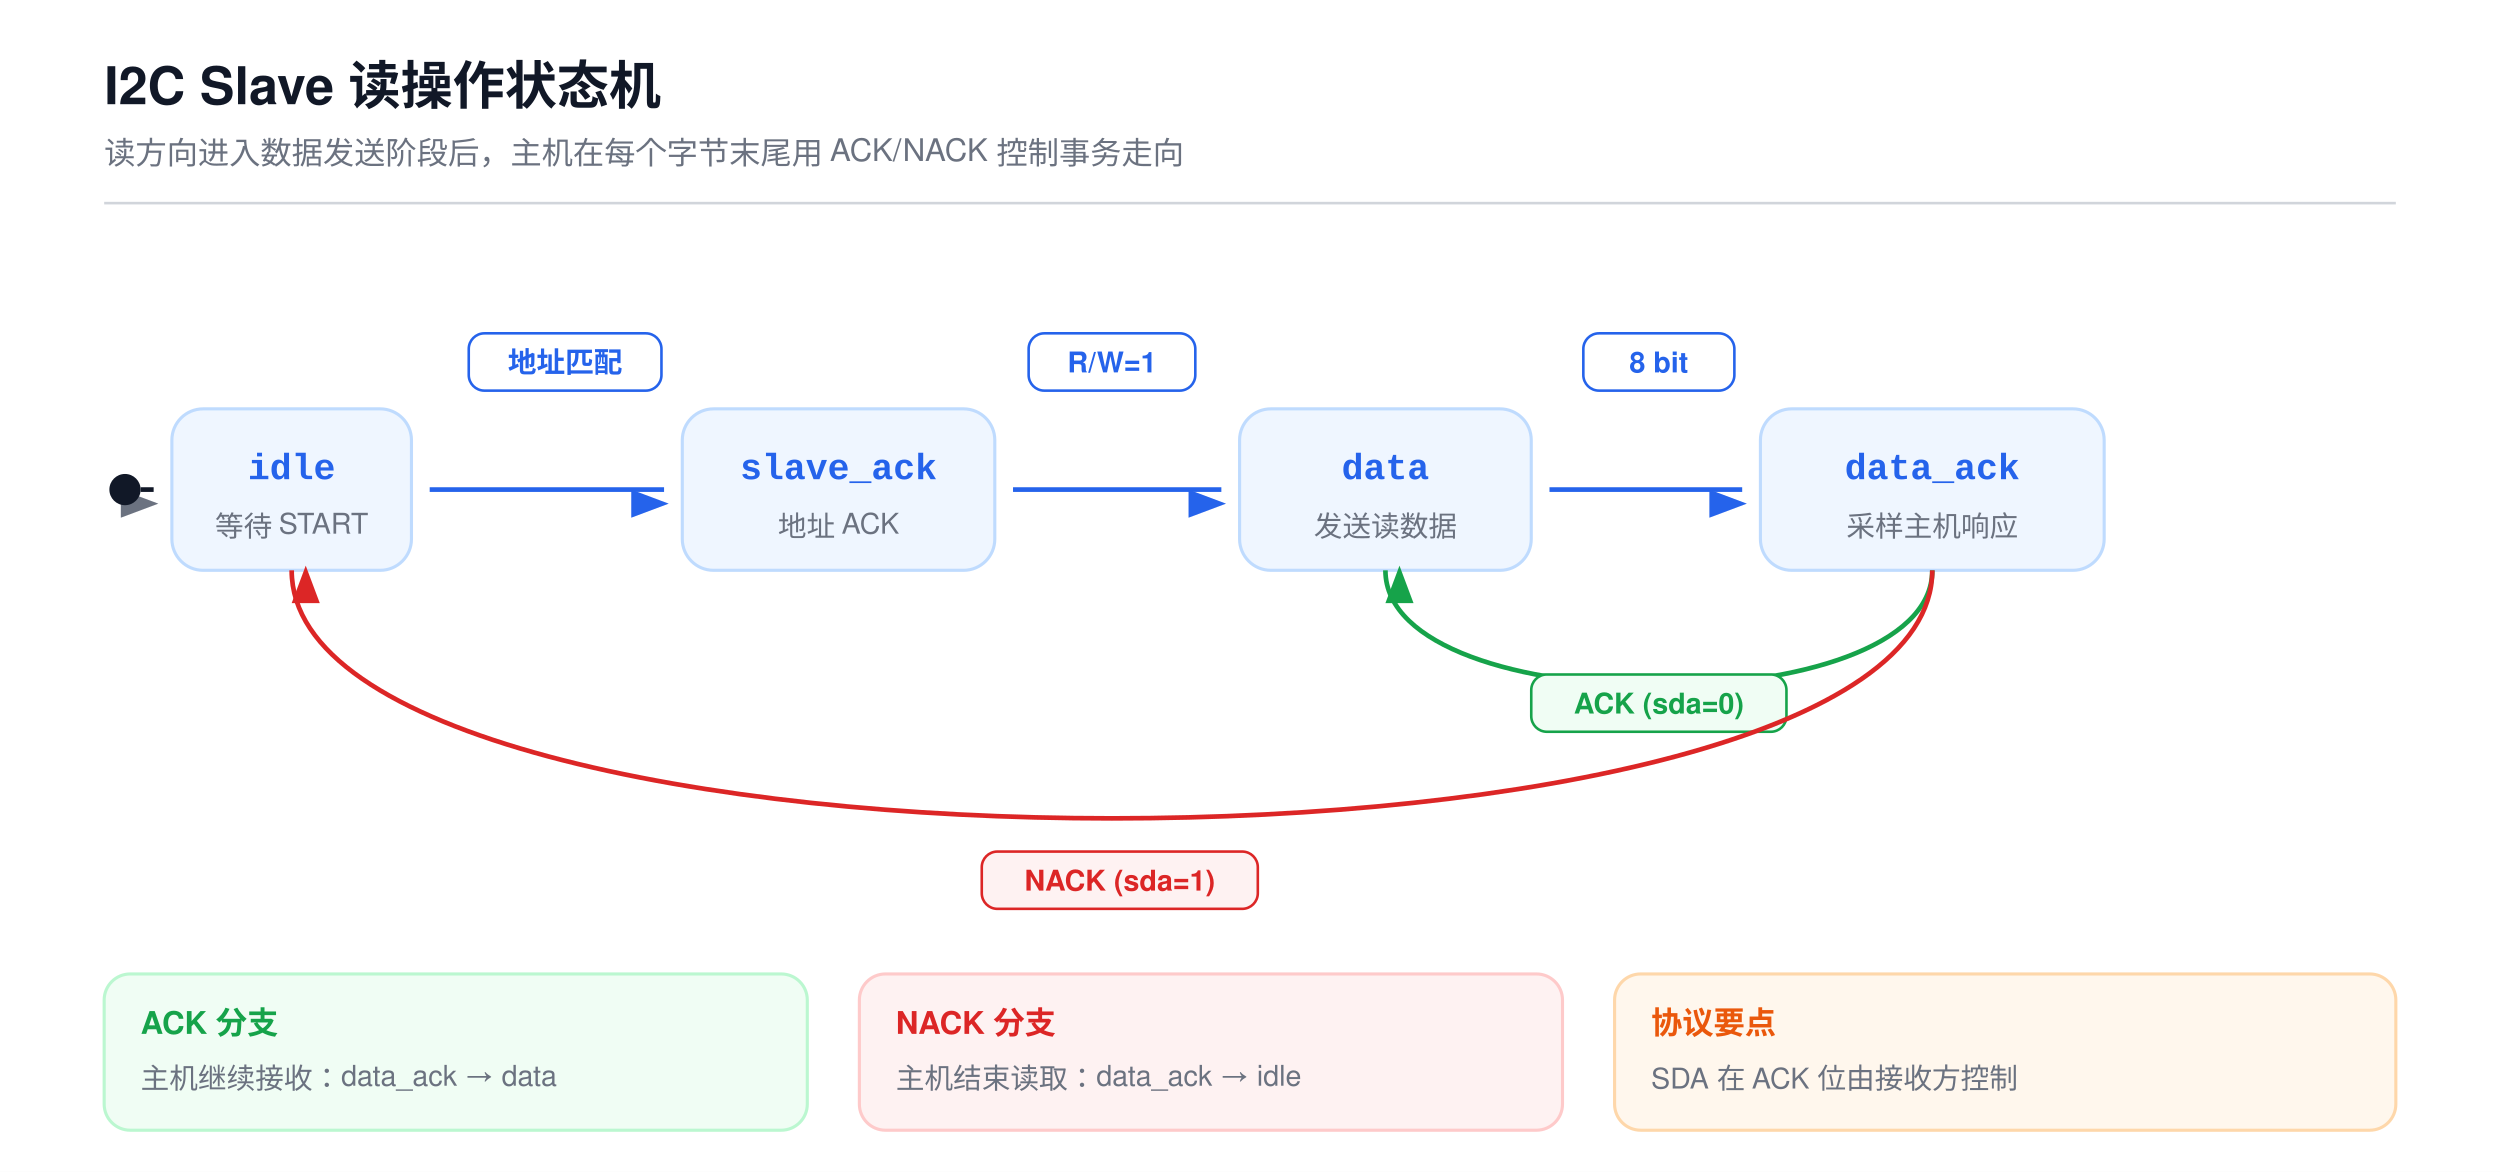
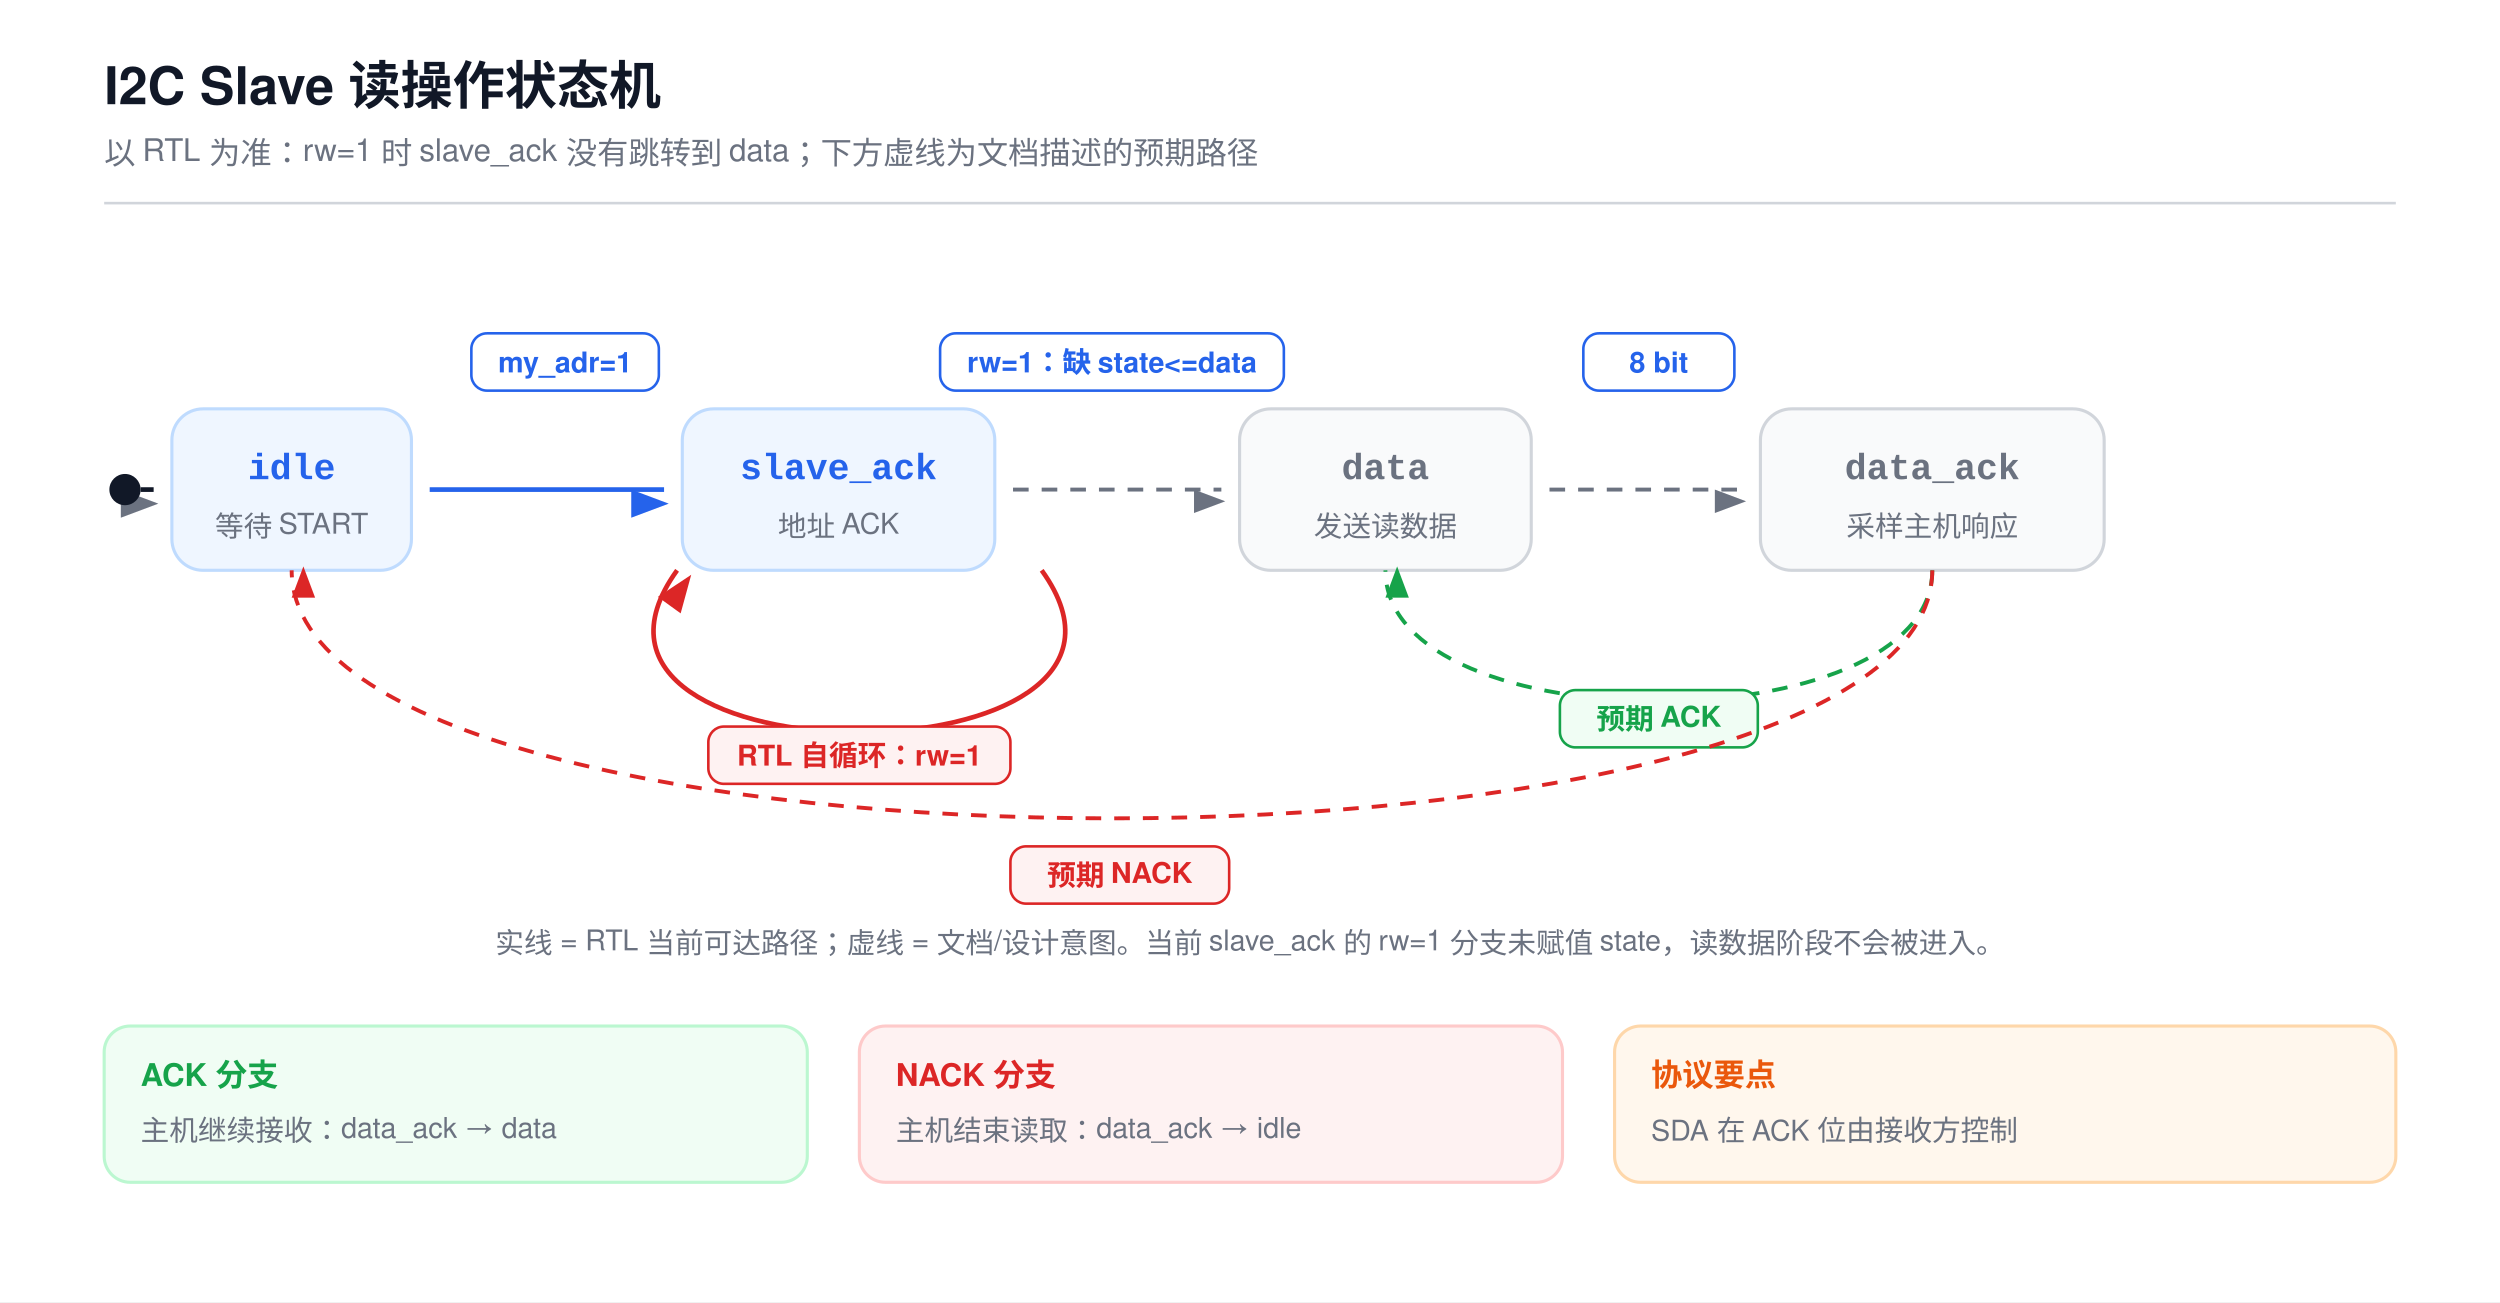
- <svg xmlns="http://www.w3.org/2000/svg" viewBox="0 0 960 450" width="960" height="450">
+ <svg xmlns="http://www.w3.org/2000/svg" viewBox="0 0 960 500" width="960" height="500">
  <defs>
    <marker id="ar-blue" markerWidth="8" markerHeight="6" refX="7" orient="auto">
      <path d="M0,0 L8,3 L0,6 Z" fill="#2563eb" />
    </marker>
    <marker id="ar-green" markerWidth="8" markerHeight="6" refX="7" orient="auto">
      <path d="M0,0 L8,3 L0,6 Z" fill="#16a34a" />
    </marker>
    <marker id="ar-red" markerWidth="8" markerHeight="6" refX="7" orient="auto">
      <path d="M0,0 L8,3 L0,6 Z" fill="#dc2626" />
    </marker>
    <marker id="ar-mute" markerWidth="8" markerHeight="6" refX="7" orient="auto">
      <path d="M0,0 L8,3 L0,6 Z" fill="#6b7280" />
    </marker>
  </defs>
-   <rect width="960" height="450" fill="#ffffff" />
+   <rect width="960" height="500" fill="#ffffff" />
  <text x="40" y="40" font-family="'Helvetica Neue', Helvetica, Arial, 'PingFang SC', 'Microsoft YaHei', sans-serif" font-size="20px" font-weight="700" fill="#111827" text-anchor="start">I2C Slave 读操作状态机</text>
-   <text x="40" y="63" font-family="'Helvetica Neue', Helvetica, Arial, 'PingFang SC', 'Microsoft YaHei', sans-serif" font-size="12px" font-weight="400" fill="#6b7280" text-anchor="start">读方向进入数据发送阶段后，主机在每个字节末尾用 ACK/NACK 控制事务走向</text>
+   <text x="40" y="63" font-family="'Helvetica Neue', Helvetica, Arial, 'PingFang SC', 'Microsoft YaHei', sans-serif" font-size="12px" font-weight="400" fill="#6b7280" text-anchor="start">以 RTL 为准：rw=1 时 slave_ack 没有跳转到 data；下方虚线为文档描述的预期路径</text>
  <line x1="40" y1="78" x2="920" y2="78" stroke="#d1d5db" />
  <line x1="165.0" y1="188" x2="255.0" y2="188" stroke="#2563eb" stroke-width="1.8" marker-end="url(#ar-blue)" />
-   <line x1="389.0" y1="188" x2="469.0" y2="188" stroke="#2563eb" stroke-width="1.8" marker-end="url(#ar-blue)" />
-   <line x1="595.0" y1="188" x2="669.0" y2="188" stroke="#2563eb" stroke-width="1.8" marker-end="url(#ar-blue)" />
+   <line x1="389.0" y1="188" x2="469.0" y2="188" stroke="#6b7280" stroke-width="1.5" marker-end="url(#ar-mute)" stroke-dasharray="6 5" />
+   <line x1="595.0" y1="188" x2="669.0" y2="188" stroke="#6b7280" stroke-width="1.5" marker-end="url(#ar-mute)" stroke-dasharray="6 5" />
  <line x1="54" y1="188" x2="59.0" y2="188" stroke="#111827" stroke-width="1.8" marker-end="url(#ar-mute)" />
  <circle cx="48" cy="188" r="6" fill="#111827" />
  <rect x="66.0" y="157.0" width="92" height="62" rx="12" fill="#eff6ff" stroke="#bfdbfe" stroke-width="1.2" />
  <text x="112" y="184" font-family="'SFMono-Regular', Consolas, 'Liberation Mono', monospace" font-size="14px" font-weight="700" fill="#2563eb" text-anchor="middle">idle</text>
  <text x="112" y="206" font-family="'Helvetica Neue', Helvetica, Arial, 'PingFang SC', 'Microsoft YaHei', sans-serif" font-size="11px" font-weight="400" fill="#6b7280" text-anchor="middle">等待 START</text>
  <rect x="262.0" y="157.0" width="120" height="62" rx="12" fill="#eff6ff" stroke="#bfdbfe" stroke-width="1.2" />
  <text x="322" y="184" font-family="'SFMono-Regular', Consolas, 'Liberation Mono', monospace" font-size="14px" font-weight="700" fill="#2563eb" text-anchor="middle">slave_ack</text>
  <text x="322" y="206" font-family="'Helvetica Neue', Helvetica, Arial, 'PingFang SC', 'Microsoft YaHei', sans-serif" font-size="11px" font-weight="400" fill="#6b7280" text-anchor="middle">地址 ACK</text>
-   <rect x="476.0" y="157.0" width="112" height="62" rx="12" fill="#eff6ff" stroke="#bfdbfe" stroke-width="1.2" />
-   <text x="532" y="184" font-family="'SFMono-Regular', Consolas, 'Liberation Mono', monospace" font-size="14px" font-weight="700" fill="#2563eb" text-anchor="middle">data</text>
+   <rect x="476.0" y="157.0" width="112" height="62" rx="12" fill="#f9fafb" stroke="#d1d5db" stroke-width="1.2" />
+   <text x="532" y="184" font-family="'SFMono-Regular', Consolas, 'Liberation Mono', monospace" font-size="14px" font-weight="700" fill="#6b7280" text-anchor="middle">data</text>
  <text x="532" y="206" font-family="'Helvetica Neue', Helvetica, Arial, 'PingFang SC', 'Microsoft YaHei', sans-serif" font-size="11px" font-weight="400" fill="#6b7280" text-anchor="middle">发送读数据</text>
-   <rect x="676.0" y="157.0" width="132" height="62" rx="12" fill="#eff6ff" stroke="#bfdbfe" stroke-width="1.2" />
-   <text x="742" y="184" font-family="'SFMono-Regular', Consolas, 'Liberation Mono', monospace" font-size="14px" font-weight="700" fill="#2563eb" text-anchor="middle">data_ack</text>
+   <rect x="676.0" y="157.0" width="132" height="62" rx="12" fill="#f9fafb" stroke="#d1d5db" stroke-width="1.2" />
+   <text x="742" y="184" font-family="'SFMono-Regular', Consolas, 'Liberation Mono', monospace" font-size="14px" font-weight="700" fill="#6b7280" text-anchor="middle">data_ack</text>
  <text x="742" y="206" font-family="'Helvetica Neue', Helvetica, Arial, 'PingFang SC', 'Microsoft YaHei', sans-serif" font-size="11px" font-weight="400" fill="#6b7280" text-anchor="middle">采样主机响应</text>
-   <rect x="180.0" y="128" width="74" height="22" rx="6" fill="#ffffff" stroke="#2563eb" stroke-width="1" />
-   <text x="217" y="143" font-family="'Helvetica Neue', Helvetica, Arial, 'PingFang SC', 'Microsoft YaHei', sans-serif" font-size="11px" font-weight="600" fill="#2563eb" text-anchor="middle">地址匹配</text>
-   <rect x="395.0" y="128" width="64" height="22" rx="6" fill="#ffffff" stroke="#2563eb" stroke-width="1" />
-   <text x="427" y="143" font-family="'Helvetica Neue', Helvetica, Arial, 'PingFang SC', 'Microsoft YaHei', sans-serif" font-size="11px" font-weight="600" fill="#2563eb" text-anchor="middle">R/W=1</text>
+   <rect x="181.0" y="128" width="72" height="22" rx="6" fill="#ffffff" stroke="#2563eb" stroke-width="1" />
+   <text x="217" y="143" font-family="'Helvetica Neue', Helvetica, Arial, 'PingFang SC', 'Microsoft YaHei', sans-serif" font-size="11px" font-weight="600" fill="#2563eb" text-anchor="middle">my_adr=1</text>
+   <rect x="361.0" y="128" width="132" height="22" rx="6" fill="#ffffff" stroke="#2563eb" stroke-width="1" />
+   <text x="427" y="143" font-family="'Helvetica Neue', Helvetica, Arial, 'PingFang SC', 'Microsoft YaHei', sans-serif" font-size="11px" font-weight="600" fill="#2563eb" text-anchor="middle">rw=1：缺 state&lt;=data</text>
  <rect x="608.0" y="128" width="58" height="22" rx="6" fill="#ffffff" stroke="#2563eb" stroke-width="1" />
  <text x="637" y="143" font-family="'Helvetica Neue', Helvetica, Arial, 'PingFang SC', 'Microsoft YaHei', sans-serif" font-size="11px" font-weight="600" fill="#2563eb" text-anchor="middle">8 bit</text>
-   <path d="M 742,219 C 742,278 532,278 532,219" fill="none" stroke="#16a34a" stroke-width="1.8" marker-end="url(#ar-green)" />
-   <rect x="588.0" y="259" width="98" height="22" rx="6" fill="#f0fdf4" stroke="#16a34a" stroke-width="1" />
-   <text x="637" y="274" font-family="'Helvetica Neue', Helvetica, Arial, 'PingFang SC', 'Microsoft YaHei', sans-serif" font-size="11px" font-weight="600" fill="#16a34a" text-anchor="middle">ACK (sda=0)</text>
-   <path d="M 742,219 C 742,346 112,346 112,219" fill="none" stroke="#dc2626" stroke-width="1.8" marker-end="url(#ar-red)" />
-   <rect x="377.0" y="327" width="106" height="22" rx="6" fill="#fef2f2" stroke="#dc2626" stroke-width="1" />
-   <text x="430" y="342" font-family="'Helvetica Neue', Helvetica, Arial, 'PingFang SC', 'Microsoft YaHei', sans-serif" font-size="11px" font-weight="600" fill="#dc2626" text-anchor="middle">NACK (sda=1)</text>
-   <rect x="40" y="374" width="270" height="60" rx="10" fill="#f0fdf4" stroke="#bbf7d0" stroke-width="1.2" />
-   <text x="54" y="397" font-family="'Helvetica Neue', Helvetica, Arial, 'PingFang SC', 'Microsoft YaHei', sans-serif" font-size="12px" font-weight="700" fill="#16a34a" text-anchor="start">ACK 分支</text>
-   <text x="54" y="418" font-family="'Helvetica Neue', Helvetica, Arial, 'PingFang SC', 'Microsoft YaHei', sans-serif" font-size="11px" font-weight="400" fill="#6b7280" text-anchor="start">主机继续接收：data_ack → data</text>
-   <rect x="330" y="374" width="270" height="60" rx="10" fill="#fef2f2" stroke="#fecaca" stroke-width="1.2" />
-   <text x="344" y="397" font-family="'Helvetica Neue', Helvetica, Arial, 'PingFang SC', 'Microsoft YaHei', sans-serif" font-size="12px" font-weight="700" fill="#dc2626" text-anchor="start">NACK 分支</text>
-   <text x="344" y="418" font-family="'Helvetica Neue', Helvetica, Arial, 'PingFang SC', 'Microsoft YaHei', sans-serif" font-size="11px" font-weight="400" fill="#6b7280" text-anchor="start">主机结束读取：data_ack → idle</text>
-   <rect x="620" y="374" width="300" height="60" rx="10" fill="#fff7ed" stroke="#fed7aa" stroke-width="1.2" />
-   <text x="634" y="397" font-family="'Helvetica Neue', Helvetica, Arial, 'PingFang SC', 'Microsoft YaHei', sans-serif" font-size="12px" font-weight="700" fill="#ea580c" text-anchor="start">协议要点</text>
-   <text x="634" y="418" font-family="'Helvetica Neue', Helvetica, Arial, 'PingFang SC', 'Microsoft YaHei', sans-serif" font-size="11px" font-weight="400" fill="#6b7280" text-anchor="start">SDA 在 ACK 位由接收方控制</text>
+   <path d="M 400,219 C 460,302 200,302 260,219" fill="none" stroke="#dc2626" stroke-width="1.8" marker-end="url(#ar-red)" />
+   <rect x="272.0" y="279" width="116" height="22" rx="6" fill="#fef2f2" stroke="#dc2626" stroke-width="1" />
+   <text x="330" y="294" font-family="'Helvetica Neue', Helvetica, Arial, 'PingFang SC', 'Microsoft YaHei', sans-serif" font-size="11px" font-weight="600" fill="#dc2626" text-anchor="middle">RTL 自循环：rw=1</text>
+   <path d="M 742,219 C 742,286 532,286 532,219" fill="none" stroke="#16a34a" stroke-width="1.5" marker-end="url(#ar-green)" stroke-dasharray="6 5" />
+   <rect x="599.0" y="265" width="76" height="22" rx="6" fill="#f0fdf4" stroke="#16a34a" stroke-width="1" />
+   <text x="637" y="280" font-family="'Helvetica Neue', Helvetica, Arial, 'PingFang SC', 'Microsoft YaHei', sans-serif" font-size="11px" font-weight="600" fill="#16a34a" text-anchor="middle">预期 ACK</text>
+   <path d="M 742,219 C 742,346 112,346 112,219" fill="none" stroke="#dc2626" stroke-width="1.5" marker-end="url(#ar-red)" stroke-dasharray="6 5" />
+   <rect x="388.0" y="325" width="84" height="22" rx="6" fill="#fef2f2" stroke="#dc2626" stroke-width="1" />
+   <text x="430" y="340" font-family="'Helvetica Neue', Helvetica, Arial, 'PingFang SC', 'Microsoft YaHei', sans-serif" font-size="11px" font-weight="600" fill="#dc2626" text-anchor="middle">预期 NACK</text>
+   <text x="480" y="366" font-family="'Helvetica Neue', Helvetica, Arial, 'PingFang SC', 'Microsoft YaHei', sans-serif" font-size="11px" font-weight="400" fill="#6b7280" text-anchor="middle">实线 = RTL 当前可达路径；虚线 = 文档/设计意图。当前 slave_ack 的 rw=1 分支未赋值 state，读数据阶段不会被进入。</text>
+   <rect x="40" y="394" width="270" height="60" rx="10" fill="#f0fdf4" stroke="#bbf7d0" stroke-width="1.2" />
+   <text x="54" y="417" font-family="'Helvetica Neue', Helvetica, Arial, 'PingFang SC', 'Microsoft YaHei', sans-serif" font-size="12px" font-weight="700" fill="#16a34a" text-anchor="start">ACK 分支</text>
+   <text x="54" y="438" font-family="'Helvetica Neue', Helvetica, Arial, 'PingFang SC', 'Microsoft YaHei', sans-serif" font-size="11px" font-weight="400" fill="#6b7280" text-anchor="start">主机继续接收：data_ack → data</text>
+   <rect x="330" y="394" width="270" height="60" rx="10" fill="#fef2f2" stroke="#fecaca" stroke-width="1.2" />
+   <text x="344" y="417" font-family="'Helvetica Neue', Helvetica, Arial, 'PingFang SC', 'Microsoft YaHei', sans-serif" font-size="12px" font-weight="700" fill="#dc2626" text-anchor="start">NACK 分支</text>
+   <text x="344" y="438" font-family="'Helvetica Neue', Helvetica, Arial, 'PingFang SC', 'Microsoft YaHei', sans-serif" font-size="11px" font-weight="400" fill="#6b7280" text-anchor="start">主机结束读取：data_ack → idle</text>
+   <rect x="620" y="394" width="300" height="60" rx="10" fill="#fff7ed" stroke="#fed7aa" stroke-width="1.2" />
+   <text x="634" y="417" font-family="'Helvetica Neue', Helvetica, Arial, 'PingFang SC', 'Microsoft YaHei', sans-serif" font-size="12px" font-weight="700" fill="#ea580c" text-anchor="start">协议要点</text>
+   <text x="634" y="438" font-family="'Helvetica Neue', Helvetica, Arial, 'PingFang SC', 'Microsoft YaHei', sans-serif" font-size="11px" font-weight="400" fill="#6b7280" text-anchor="start">SDA 在 ACK 位由接收方控制</text>
</svg>
